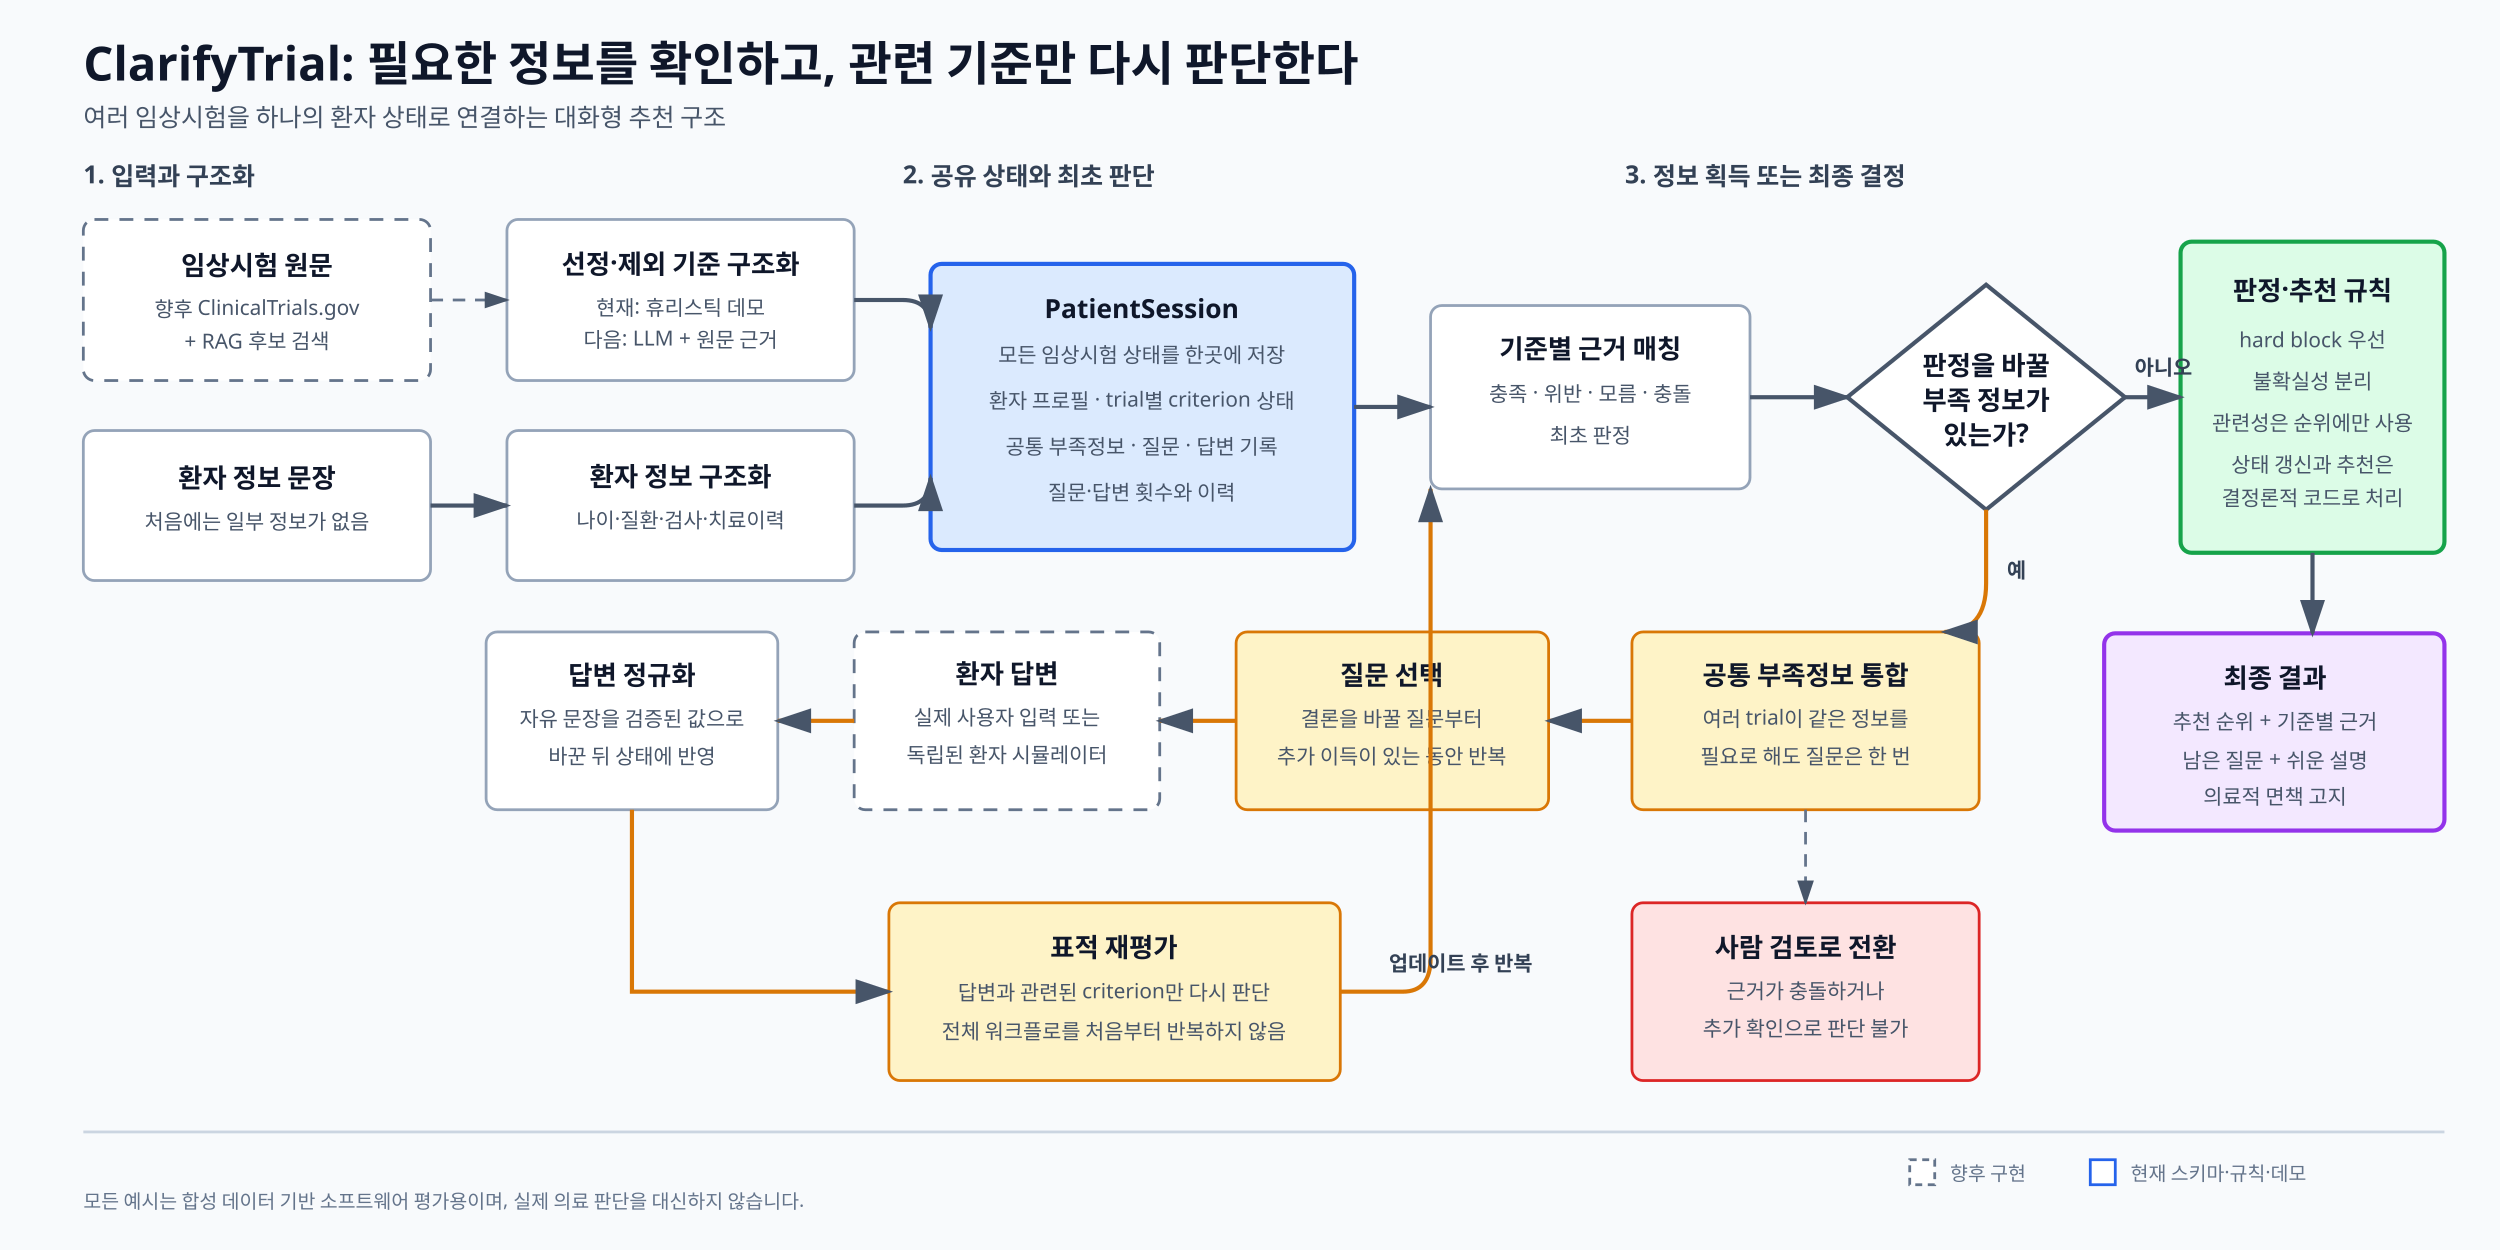
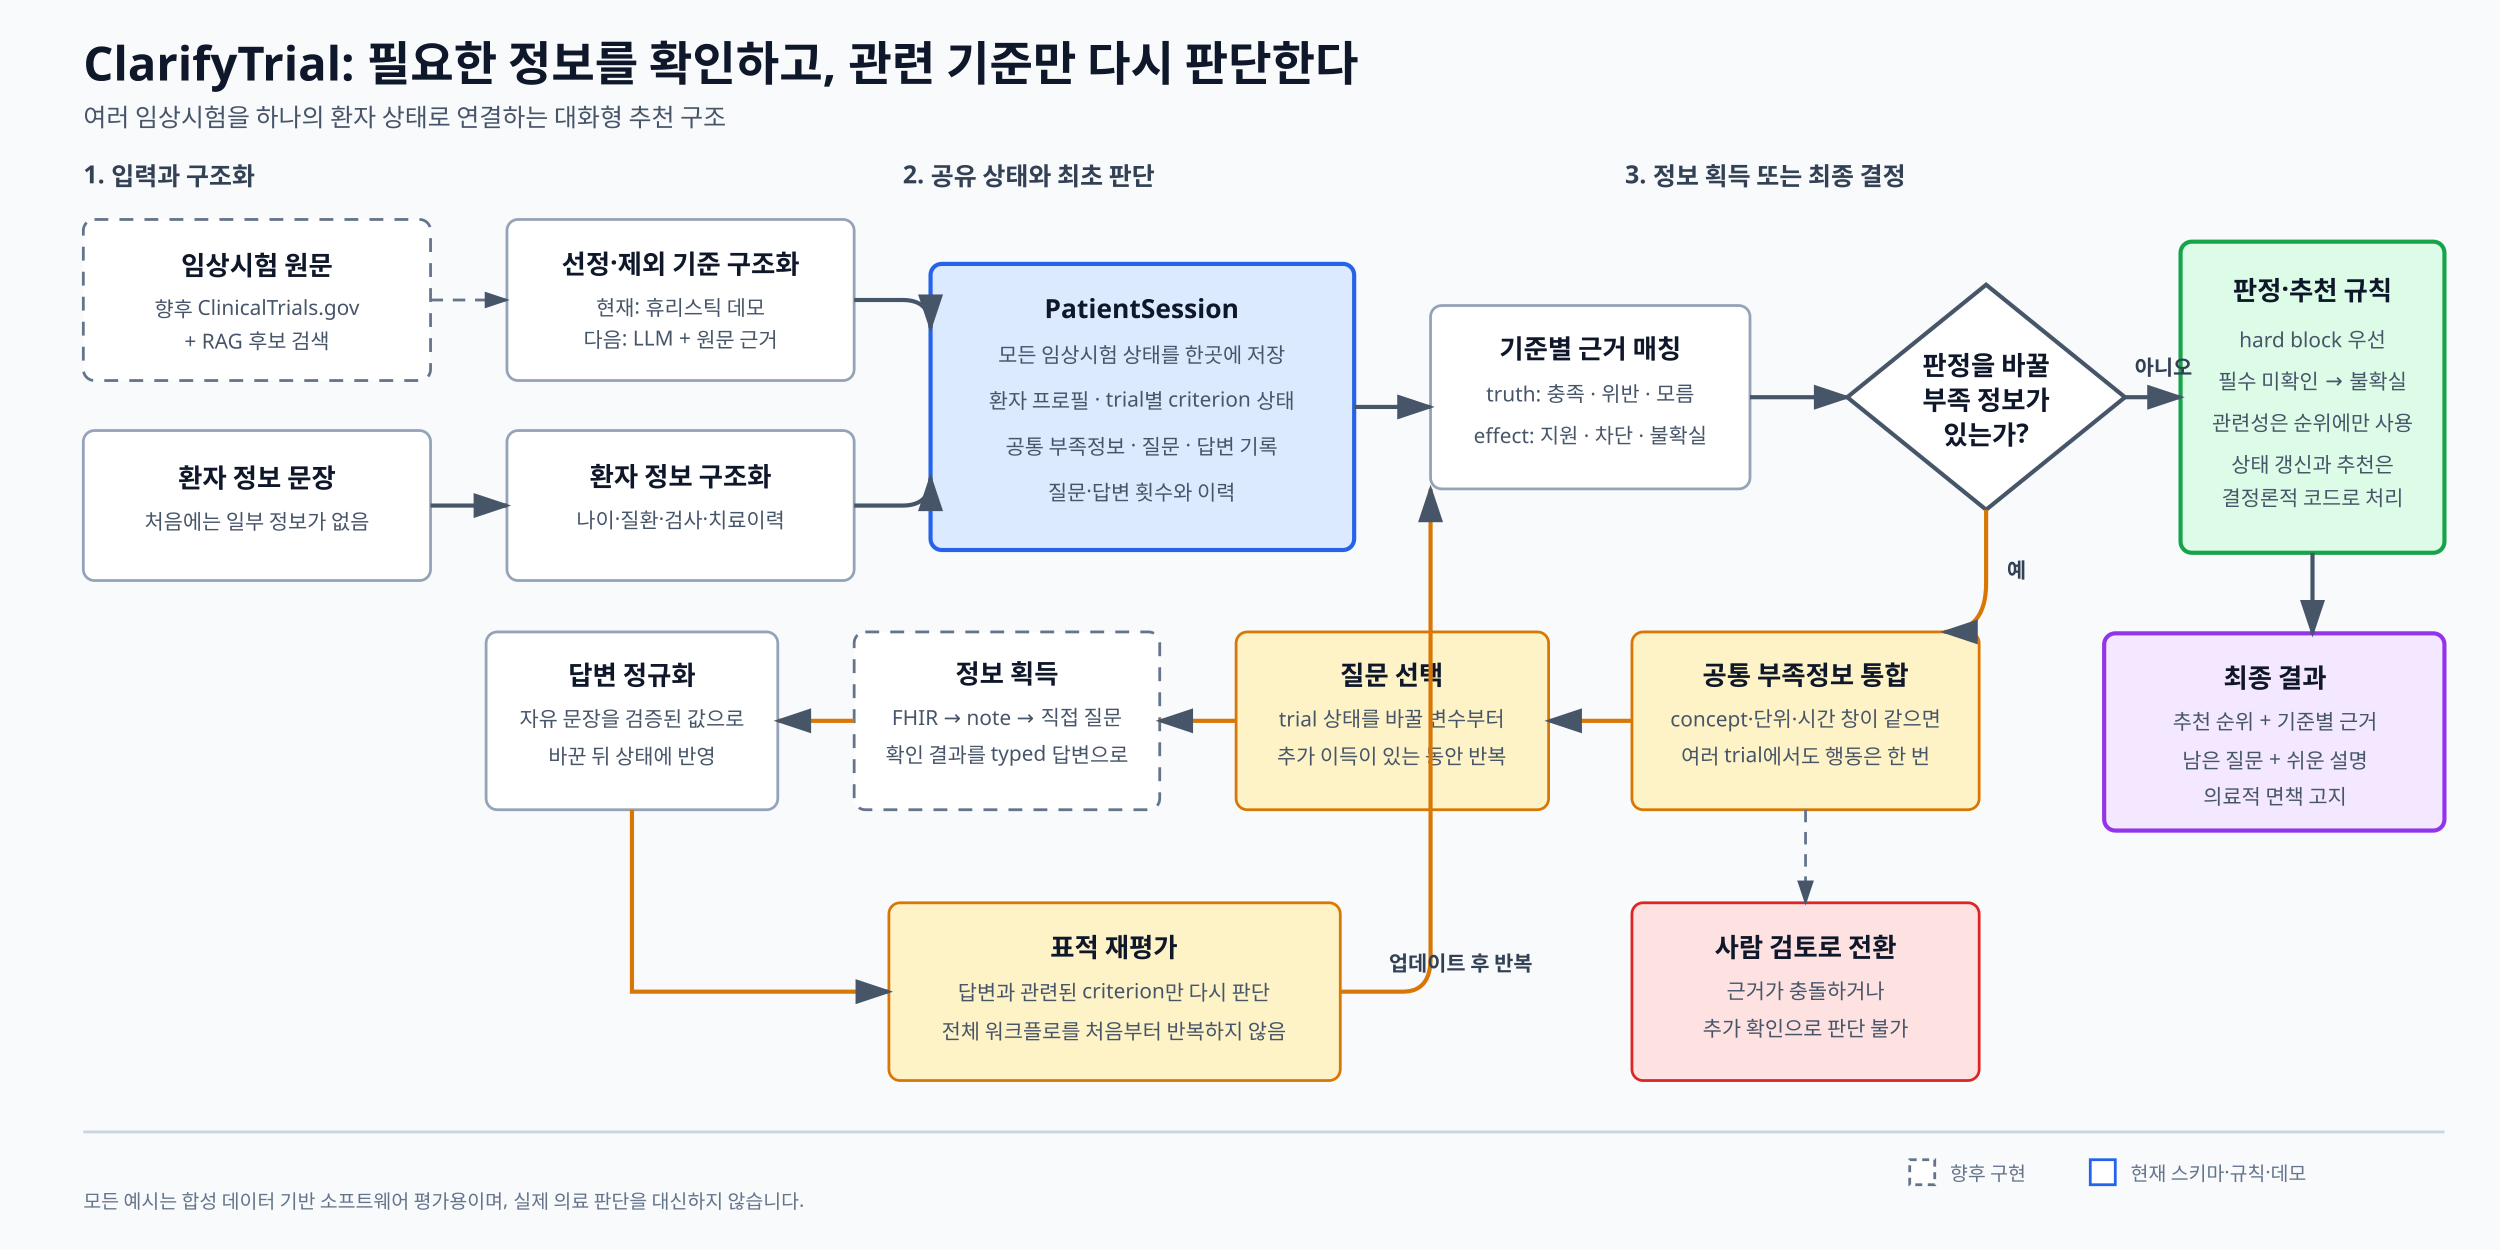
<svg xmlns="http://www.w3.org/2000/svg" width="1800" height="900" viewBox="0 0 1800 900" role="img" aria-labelledby="title desc">
  <defs>
    <marker id="arrow" markerWidth="10" markerHeight="10" refX="8" refY="3" orient="auto" markerUnits="strokeWidth">
      <path d="M0,0 L0,6 L9,3 z" fill="#475569" />
    </marker>
    <style>
      .bg { fill: #f8fafc; }
      .title { font: 700 34px 'Malgun Gothic', 'Apple SD Gothic Neo', sans-serif; fill: #0f172a; }
      .subtitle { font: 400 18px 'Malgun Gothic', 'Apple SD Gothic Neo', sans-serif; fill: #475569; }
      .section { font: 700 18px 'Malgun Gothic', 'Apple SD Gothic Neo', sans-serif; fill: #334155; }
      .label { font: 700 19px 'Malgun Gothic', 'Apple SD Gothic Neo', sans-serif; fill: #0f172a; text-anchor: middle; }
      .small { font: 400 15px 'Malgun Gothic', 'Apple SD Gothic Neo', sans-serif; fill: #475569; text-anchor: middle; }
      .tiny { font: 400 14px 'Malgun Gothic', 'Apple SD Gothic Neo', sans-serif; fill: #64748b; }
      .arrow-label { font: 700 15px 'Malgun Gothic', 'Apple SD Gothic Neo', sans-serif; fill: #334155; }
      .box { fill: #ffffff; stroke: #94a3b8; stroke-width: 2; rx: 8; }
      .future { fill: #ffffff; stroke: #64748b; stroke-width: 2; stroke-dasharray: 10 8; rx: 8; }
      .state { fill: #dbeafe; stroke: #2563eb; stroke-width: 3; rx: 8; }
      .question { fill: #fef3c7; stroke: #d97706; stroke-width: 2; rx: 8; }
      .rule { fill: #dcfce7; stroke: #16a34a; stroke-width: 3; rx: 8; }
      .review { fill: #fee2e2; stroke: #dc2626; stroke-width: 2; rx: 8; }
      .output { fill: #f3e8ff; stroke: #9333ea; stroke-width: 3; rx: 8; }
      .line { fill: none; stroke: #475569; stroke-width: 3; marker-end: url(#arrow); }
      .loop { fill: none; stroke: #d97706; stroke-width: 3; marker-end: url(#arrow); }
      .dashed-line { fill: none; stroke: #64748b; stroke-width: 2; stroke-dasharray: 9 7; marker-end: url(#arrow); }
    </style>
  </defs>
  <rect class="bg" width="1800" height="900" />
  <text class="title" x="60" y="58">ClarifyTrial: 필요한 정보를 확인하고, 관련 기준만 다시 판단한다</text>
  <text class="subtitle" x="60" y="91">여러 임상시험을 하나의 환자 상태로 연결하는 대화형 추천 구조</text>
  <text class="section" x="60" y="132">1. 입력과 구조화</text>
  <text class="section" x="650" y="132">2. 공유 상태와 최초 판단</text>
  <text class="section" x="1170" y="132">3. 정보 획득 또는 최종 결정</text>
  <rect class="future" x="60" y="158" width="250" height="116" />
  <text class="label" x="185" y="198">임상시험 원문</text>
  <text class="small" x="185" y="228">향후 ClinicalTrials.gov</text>
  <text class="small" x="185" y="251">+ RAG 후보 검색</text>
  <rect class="box" x="60" y="310" width="250" height="108" />
  <text class="label" x="185" y="351">환자 정보 문장</text>
  <text class="small" x="185" y="381">처음에는 일부 정보가 없음</text>
  <rect class="box" x="365" y="158" width="250" height="116" />
  <text class="label" x="490" y="197">선정·제외 기준 구조화</text>
  <text class="small" x="490" y="227">현재: 휴리스틱 데모</text>
  <text class="small" x="490" y="250">다음: LLM + 원문 근거</text>
  <rect class="box" x="365" y="310" width="250" height="108" />
  <text class="label" x="490" y="350">환자 정보 구조화</text>
  <text class="small" x="490" y="380">나이·질환·검사·치료이력</text>
  <path class="dashed-line" d="M310 216 H365" />
  <path class="line" d="M310 364 H365" />
  <rect class="state" x="670" y="190" width="305" height="206" />
  <text class="label" x="822" y="229">PatientSession</text>
  <text class="small" x="822" y="261">모든 임상시험 상태를 한곳에 저장</text>
  <text class="small" x="822" y="294">환자 프로필 · trial별 criterion 상태</text>
  <text class="small" x="822" y="327">공통 부족정보 · 질문 · 답변 기록</text>
  <text class="small" x="822" y="360">질문·답변 횟수와 이력</text>
  <path class="line" d="M615 216 H650 Q670 216 670 236" />
  <path class="line" d="M615 364 H650 Q670 364 670 344" />
  <rect class="box" x="1030" y="220" width="230" height="132" />
  <text class="label" x="1145" y="258">기준별 근거 매칭</text>
-   <text class="small" x="1145" y="289">충족 · 위반 · 모름 · 충돌</text>
-   <text class="small" x="1145" y="319">최초 판정</text>
+   <text class="small" x="1145" y="289">truth: 충족 · 위반 · 모름</text>
+   <text class="small" x="1145" y="319">effect: 지원 · 차단 · 불확실</text>
  <path class="line" d="M975 293 H1030" />
  <polygon points="1330,286 1430,205 1530,286 1430,367" fill="#ffffff" stroke="#475569" stroke-width="3" />
  <text class="label" x="1430" y="270">판정을 바꿀</text>
  <text class="label" x="1430" y="295">부족 정보가</text>
  <text class="label" x="1430" y="320">있는가?</text>
  <path class="line" d="M1260 286 H1330" />
  <rect class="rule" x="1570" y="174" width="190" height="224" />
  <text class="label" x="1665" y="216">판정·추천 규칙</text>
  <text class="small" x="1665" y="250">hard block 우선</text>
-   <text class="small" x="1665" y="280">불확실성 분리</text>
+   <text class="small" x="1665" y="280">필수 미확인 → 불확실</text>
  <text class="small" x="1665" y="310">관련성은 순위에만 사용</text>
  <text class="small" x="1665" y="340">상태 갱신과 추천은</text>
  <text class="small" x="1665" y="364">결정론적 코드로 처리</text>
  <path class="line" d="M1530 286 H1570" />
  <text class="arrow-label" x="1537" y="270">아니오</text>
  <rect class="output" x="1515" y="456" width="245" height="142" />
  <text class="label" x="1638" y="495">최종 결과</text>
  <text class="small" x="1638" y="525">추천 순위 + 기준별 근거</text>
  <text class="small" x="1638" y="553">남은 질문 + 쉬운 설명</text>
  <text class="small" x="1638" y="579">의료적 면책 고지</text>
  <path class="line" d="M1665 398 V456" />
  <rect class="question" x="1175" y="455" width="250" height="128" />
  <text class="label" x="1300" y="493">공통 부족정보 통합</text>
-   <text class="small" x="1300" y="523">여러 trial이 같은 정보를</text>
-   <text class="small" x="1300" y="550">필요로 해도 질문은 한 번</text>
+   <text class="small" x="1300" y="523">concept·단위·시간 창이 같으면</text>
+   <text class="small" x="1300" y="550">여러 trial에서도 행동은 한 번</text>
  <path class="loop" d="M1430 367 V420 Q1430 455 1400 455" />
  <text class="arrow-label" x="1445" y="416">예</text>
  <rect class="question" x="890" y="455" width="225" height="128" />
  <text class="label" x="1002" y="493">질문 선택</text>
-   <text class="small" x="1002" y="523">결론을 바꿀 질문부터</text>
+   <text class="small" x="1002" y="523">trial 상태를 바꿀 변수부터</text>
  <text class="small" x="1002" y="550">추가 이득이 있는 동안 반복</text>
  <path class="loop" d="M1175 519 H1115" />
  <rect class="future" x="615" y="455" width="220" height="128" />
-   <text class="label" x="725" y="492">환자 답변</text>
-   <text class="small" x="725" y="522">실제 사용자 입력 또는</text>
-   <text class="small" x="725" y="549">독립된 환자 시뮬레이터</text>
+   <text class="label" x="725" y="492">정보 획득</text>
+   <text class="small" x="725" y="522">FHIR → note → 직접 질문</text>
+   <text class="small" x="725" y="549">확인 결과를 typed 답변으로</text>
  <path class="loop" d="M890 519 H835" />
  <rect class="box" x="350" y="455" width="210" height="128" />
  <text class="label" x="455" y="493">답변 정규화</text>
  <text class="small" x="455" y="523">자유 문장을 검증된 값으로</text>
  <text class="small" x="455" y="550">바꾼 뒤 상태에 반영</text>
  <path class="loop" d="M615 519 H560" />
  <rect class="question" x="640" y="650" width="325" height="128" />
  <text class="label" x="802" y="689">표적 재평가</text>
  <text class="small" x="802" y="720">답변과 관련된 criterion만 다시 판단</text>
  <text class="small" x="802" y="748">전체 워크플로를 처음부터 반복하지 않음</text>
  <path class="loop" d="M455 583 V714 H640" />
  <path class="loop" d="M965 714 H1010 Q1030 714 1030 690 V352" />
  <text class="arrow-label" x="1000" y="699">업데이트 후 반복</text>
  <rect class="review" x="1175" y="650" width="250" height="128" />
  <text class="label" x="1300" y="689">사람 검토로 전환</text>
  <text class="small" x="1300" y="719">근거가 충돌하거나</text>
  <text class="small" x="1300" y="746">추가 확인으로 판단 불가</text>
  <path class="dashed-line" d="M1300 583 V650" />
  <line x1="60" y1="815" x2="1760" y2="815" stroke="#cbd5e1" stroke-width="2" />
  <rect x="1375" y="835" width="18" height="18" fill="#ffffff" stroke="#64748b" stroke-width="2" stroke-dasharray="5 4" />
  <text class="tiny" x="1404" y="850">향후 구현</text>
  <rect x="1505" y="835" width="18" height="18" fill="#ffffff" stroke="#2563eb" stroke-width="2" />
  <text class="tiny" x="1534" y="850">현재 스키마·규칙·데모</text>
  <text class="tiny" x="60" y="870">모든 예시는 합성 데이터 기반 소프트웨어 평가용이며, 실제 의료 판단을 대신하지 않습니다.</text>
</svg>
